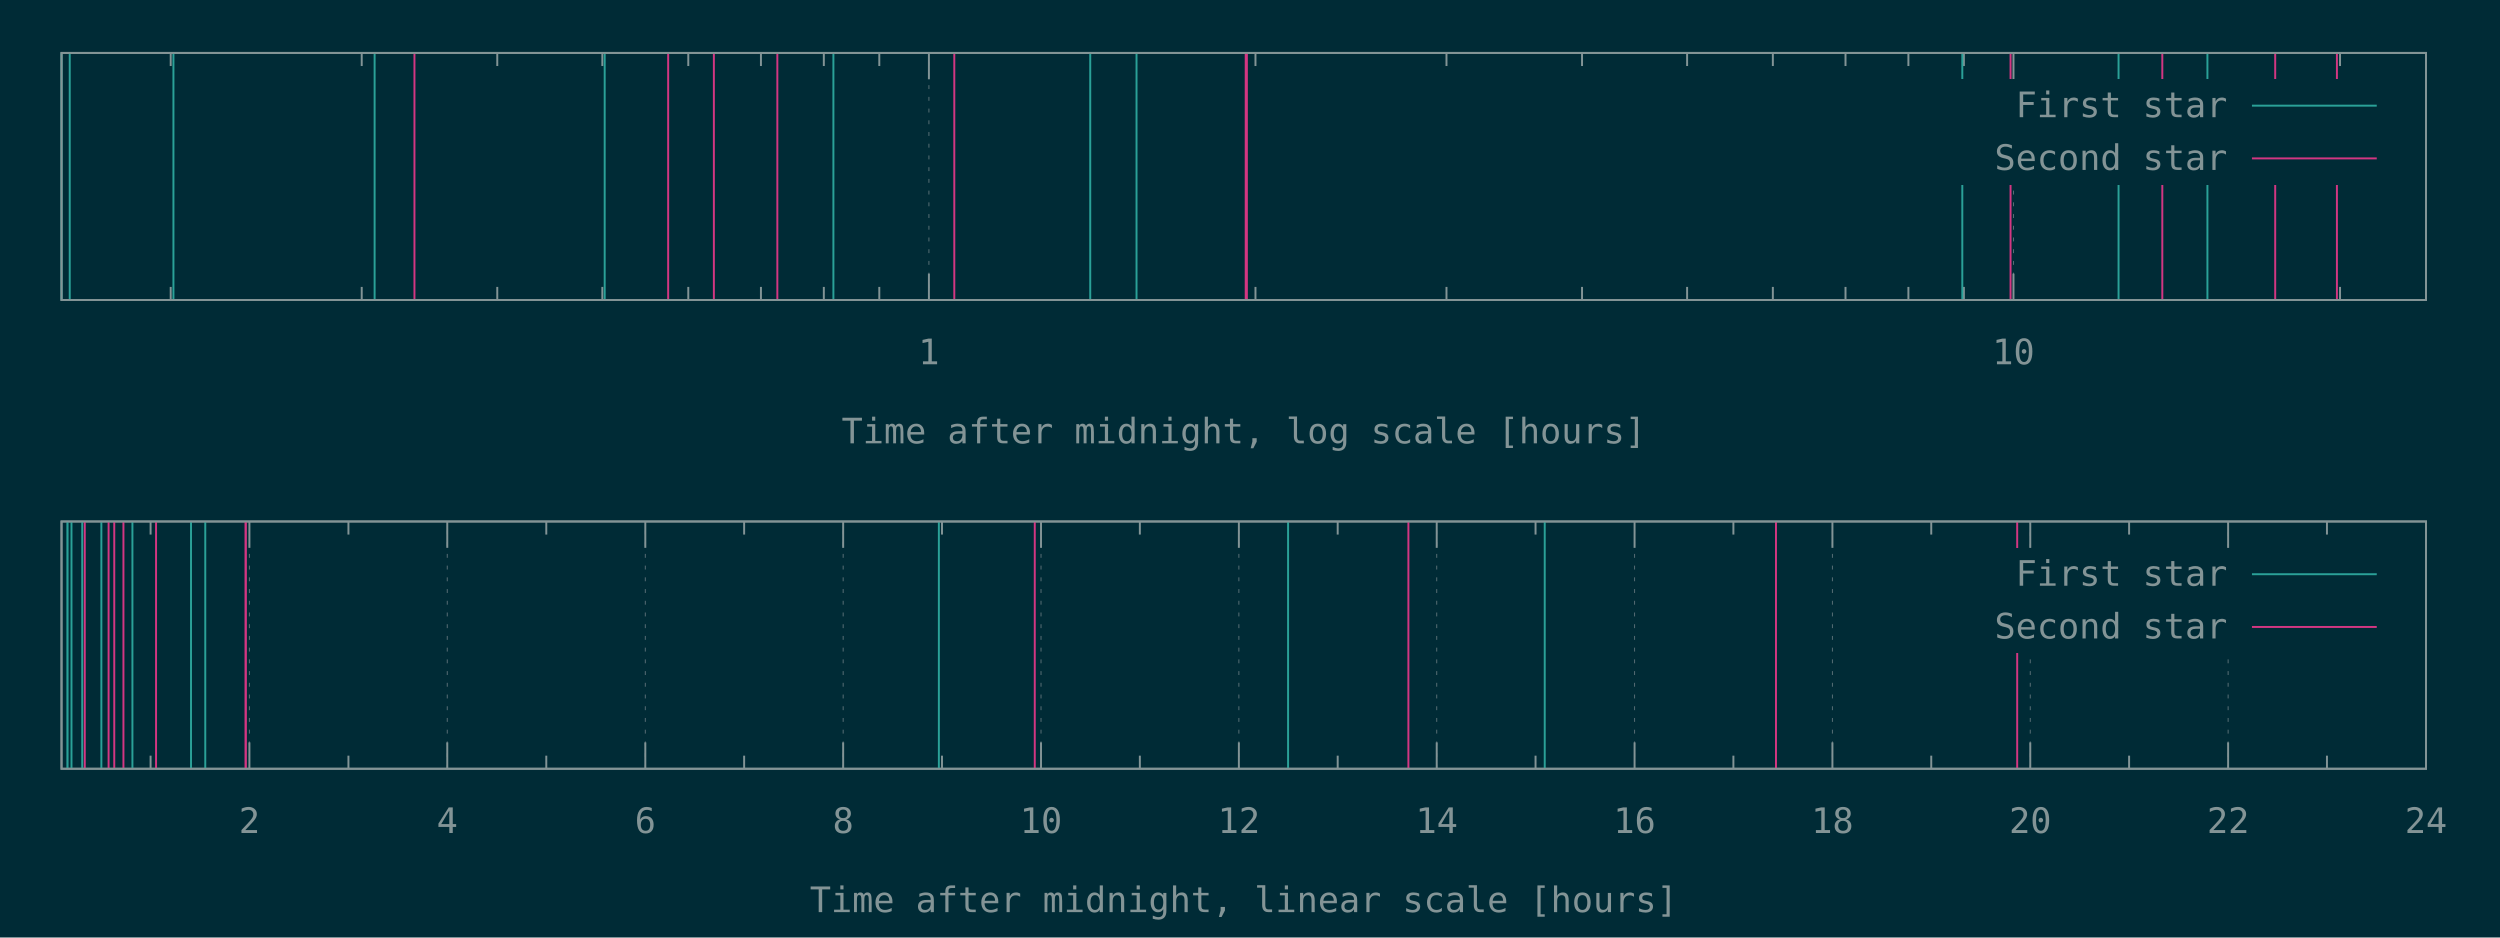
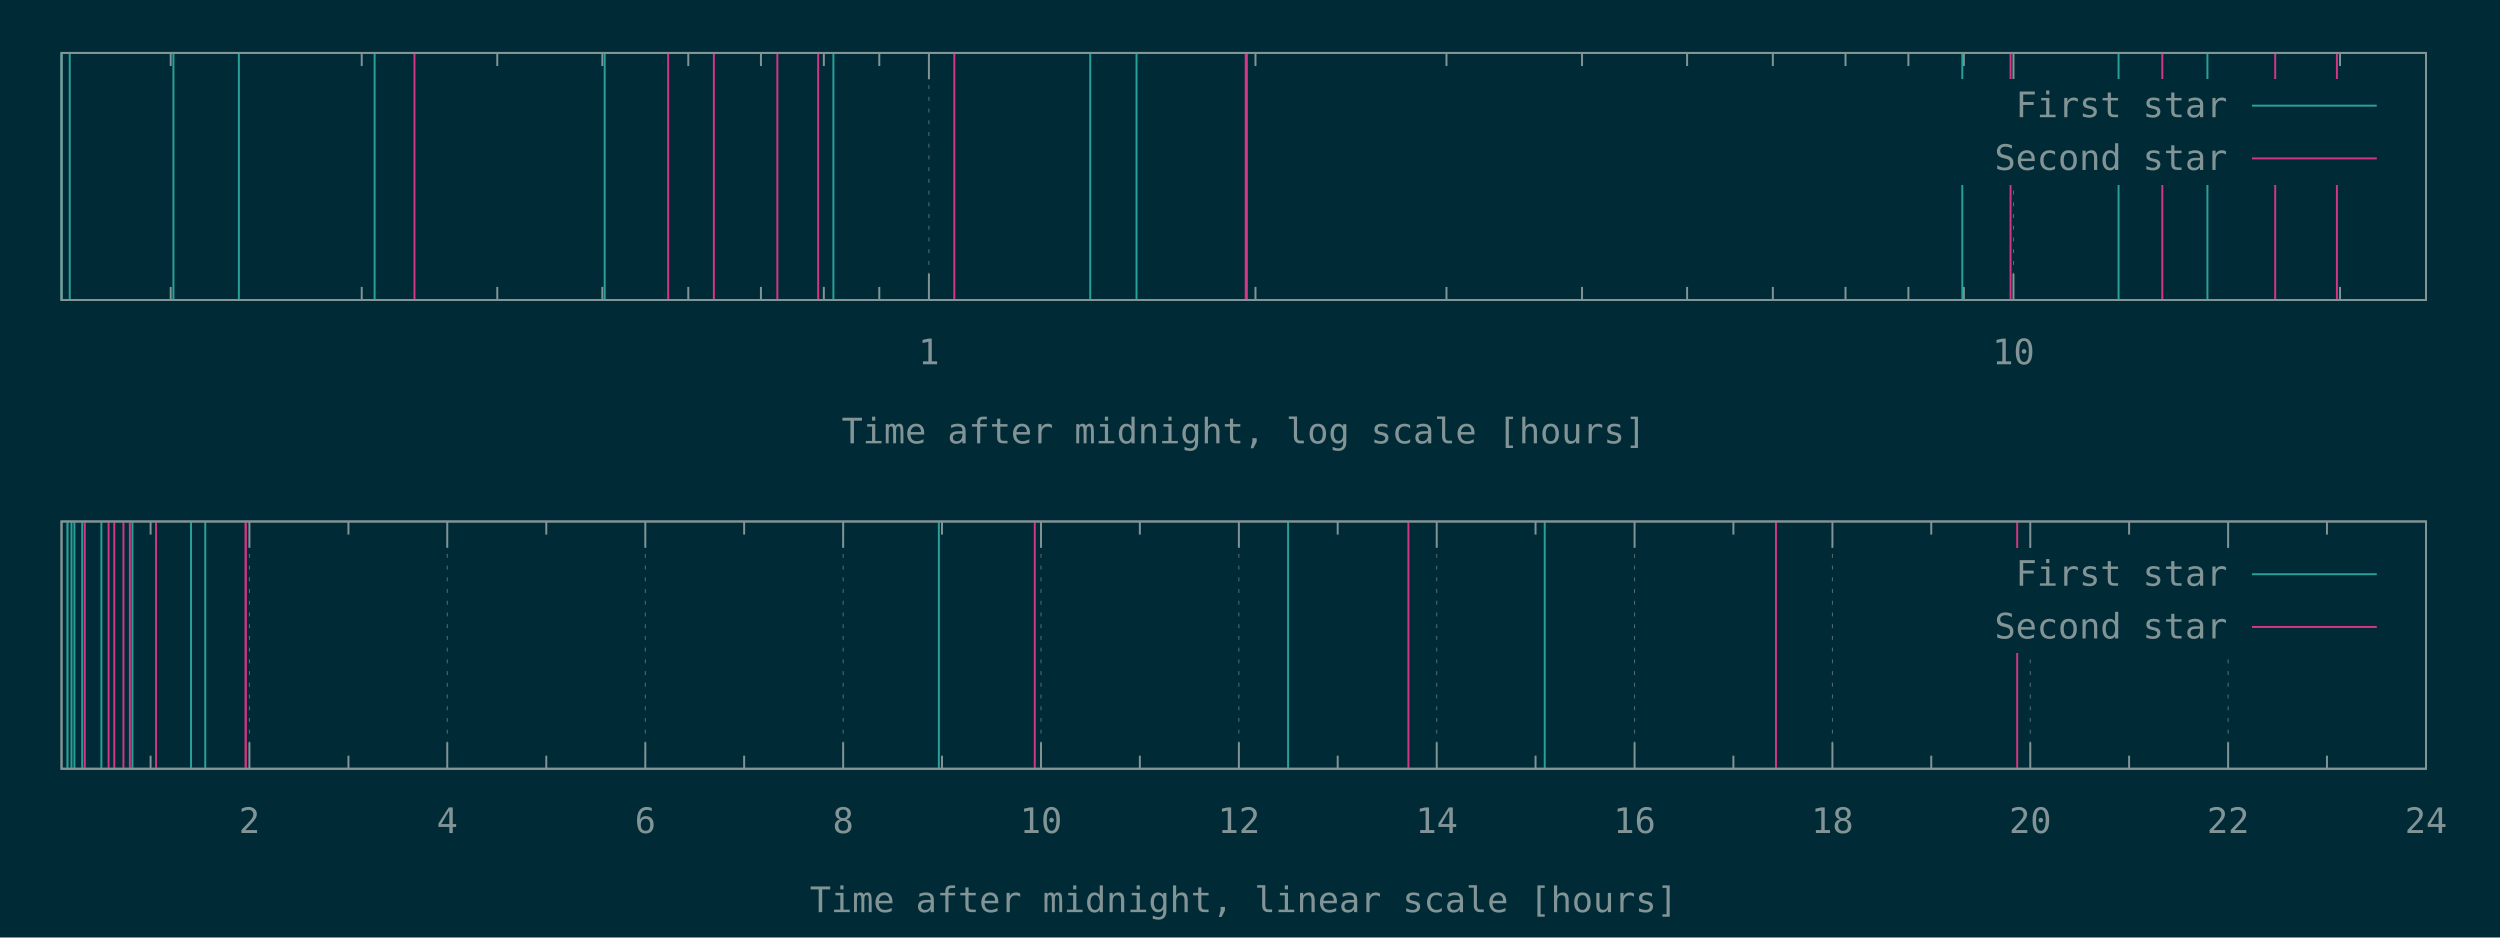
<svg xmlns="http://www.w3.org/2000/svg" xmlns:xlink="http://www.w3.org/1999/xlink" width="1280" height="480" viewBox="0 0 1280 480">
  <g id="gnuplot_canvas">
    <rect x="0" y="0" width="1280" height="480" fill="#002b36" />
    <defs>
      <circle id="gpDot" r="0.5" stroke-width="0.5" />
      <path id="gpPt0" stroke-width="0.148" stroke="currentColor" d="M-1,0 h2 M0,-1 v2" />
      <path id="gpPt1" stroke-width="0.148" stroke="currentColor" d="M-1,-1 L1,1 M1,-1 L-1,1" />
      <path id="gpPt2" stroke-width="0.148" stroke="currentColor" d="M-1,0 L1,0 M0,-1 L0,1 M-1,-1 L1,1 M-1,1 L1,-1" />
      <rect id="gpPt3" stroke-width="0.148" stroke="currentColor" x="-1" y="-1" width="2" height="2" />
      <rect id="gpPt4" stroke-width="0.148" stroke="currentColor" fill="currentColor" x="-1" y="-1" width="2" height="2" />
      <circle id="gpPt5" stroke-width="0.148" stroke="currentColor" cx="0" cy="0" r="1" />
      <use xlink:href="#gpPt5" id="gpPt6" fill="currentColor" stroke="none" />
      <path id="gpPt7" stroke-width="0.148" stroke="currentColor" d="M0,-1.33 L-1.33,0.67 L1.33,0.67 z" />
      <use xlink:href="#gpPt7" id="gpPt8" fill="currentColor" stroke="none" />
      <use xlink:href="#gpPt7" id="gpPt9" stroke="currentColor" transform="rotate(180)" />
      <use xlink:href="#gpPt9" id="gpPt10" fill="currentColor" stroke="none" />
      <use xlink:href="#gpPt3" id="gpPt11" stroke="currentColor" transform="rotate(45)" />
      <use xlink:href="#gpPt11" id="gpPt12" fill="currentColor" stroke="none" />
      <path id="gpPt13" stroke-width="0.148" stroke="currentColor" d="M0,1.330 L1.265,0.411 L0.782,-1.067 L-0.782,-1.076 L-1.265,0.411 z" />
      <use xlink:href="#gpPt13" id="gpPt14" fill="currentColor" stroke="none" />
      <filter id="textbox" filterUnits="objectBoundingBox" x="0" y="0" height="1" width="1">
        <feFlood flood-color="#002B36" flood-opacity="1" result="bgnd" />
        <feComposite in="SourceGraphic" in2="bgnd" operator="atop" />
      </filter>
      <filter id="greybox" filterUnits="objectBoundingBox" x="0" y="0" height="1" width="1">
        <feFlood flood-color="lightgrey" flood-opacity="1" result="grey" />
        <feComposite in="SourceGraphic" in2="grey" operator="atop" />
      </filter>
    </defs>
    <g fill="none" color="#002B36" stroke="currentColor" stroke-width="1.00" stroke-linecap="butt" stroke-linejoin="miter">
</g>
    <g fill="none" color="black" stroke="currentColor" stroke-width="1.00" stroke-linecap="butt" stroke-linejoin="miter">
      <path stroke="rgb(131, 148, 150)" d="M87.4,153.6 L87.4,146.9 M87.4,27.1 L87.4,33.8 M185.2,153.6 L185.2,146.9 M185.2,27.1 L185.2,33.8   M254.6,153.6 L254.6,146.9 M254.6,27.1 L254.6,33.8 M308.4,153.6 L308.4,146.9 M308.4,27.1 L308.4,33.8   M352.4,153.6 L352.4,146.9 M352.4,27.1 L352.4,33.8 M389.6,153.6 L389.6,146.9 M389.6,27.1 L389.6,33.8   M421.8,153.6 L421.8,146.9 M421.8,27.1 L421.8,33.8 M450.2,153.6 L450.2,146.9 M450.2,27.1 L450.2,33.8    " />
    </g>
    <g fill="none" color="black" stroke="rgb(131, 148, 150)" stroke-width="0.50" stroke-linecap="butt" stroke-linejoin="miter">
</g>
    <g fill="none" color="gray" stroke="currentColor" stroke-width="0.50" stroke-linecap="butt" stroke-linejoin="miter">
      <path stroke="rgb( 88, 110, 117)" stroke-dasharray="2,4" class="gridline" d="M475.6,153.6 L475.6,27.1  " />
    </g>
    <g fill="none" color="gray" stroke="rgb( 88, 110, 117)" stroke-width="1.00" stroke-linecap="butt" stroke-linejoin="miter">
</g>
    <g fill="none" color="black" stroke="currentColor" stroke-width="1.00" stroke-linecap="butt" stroke-linejoin="miter">
      <path stroke="rgb(131, 148, 150)" d="M475.6,153.6 L475.6,140.1 M475.6,27.1 L475.6,40.6  " />
      <g transform="translate(475.6,186.5)" stroke="none" fill="rgb(131,148,150)" font-family="Inconsolata" font-size="18.00" text-anchor="middle">
        <text>
          <tspan font-family="Inconsolata"> 1</tspan>
        </text>
      </g>
    </g>
    <g fill="none" color="black" stroke="currentColor" stroke-width="1.00" stroke-linecap="butt" stroke-linejoin="miter">
      <path stroke="rgb(131, 148, 150)" d="M642.8,153.6 L642.8,146.9 M642.8,27.1 L642.8,33.8 M740.6,153.6 L740.6,146.9 M740.6,27.1 L740.6,33.8   M810.0,153.6 L810.0,146.9 M810.0,27.1 L810.0,33.8 M863.8,153.6 L863.8,146.9 M863.8,27.1 L863.8,33.8   M907.7,153.6 L907.7,146.9 M907.7,27.1 L907.7,33.8 M944.9,153.6 L944.9,146.9 M944.9,27.1 L944.9,33.8   M977.1,153.6 L977.1,146.9 M977.1,27.1 L977.1,33.8 M1005.5,153.6 L1005.5,146.9 M1005.5,27.1 L1005.5,33.8    " />
    </g>
    <g fill="none" color="black" stroke="rgb(131, 148, 150)" stroke-width="0.50" stroke-linecap="butt" stroke-linejoin="miter">
</g>
    <g fill="none" color="gray" stroke="currentColor" stroke-width="0.50" stroke-linecap="butt" stroke-linejoin="miter">
      <path stroke="rgb( 88, 110, 117)" stroke-dasharray="2,4" class="gridline" d="M1030.9,153.6 L1030.9,94.6 M1030.9,40.6 L1030.9,27.1  " />
    </g>
    <g fill="none" color="gray" stroke="rgb( 88, 110, 117)" stroke-width="1.00" stroke-linecap="butt" stroke-linejoin="miter">
</g>
    <g fill="none" color="black" stroke="currentColor" stroke-width="1.00" stroke-linecap="butt" stroke-linejoin="miter">
      <path stroke="rgb(131, 148, 150)" d="M1030.9,153.6 L1030.9,140.1 M1030.9,27.1 L1030.9,40.6  " />
      <g transform="translate(1030.9,186.5)" stroke="none" fill="rgb(131,148,150)" font-family="Inconsolata" font-size="18.00" text-anchor="middle">
        <text>
          <tspan font-family="Inconsolata"> 10</tspan>
        </text>
      </g>
    </g>
    <g fill="none" color="black" stroke="currentColor" stroke-width="1.00" stroke-linecap="butt" stroke-linejoin="miter">
      <path stroke="rgb(131, 148, 150)" d="M1198.1,153.6 L1198.1,146.9 M1198.1,27.1 L1198.1,33.8  " />
    </g>
    <g fill="none" color="black" stroke="currentColor" stroke-width="1.00" stroke-linecap="butt" stroke-linejoin="miter">
      <path stroke="rgb(131, 148, 150)" d="M31.5,27.1 L31.5,153.6 L1242.1,153.6 L1242.1,27.1 L31.5,27.1 Z  " />
    </g>
    <g fill="none" color="black" stroke="currentColor" stroke-width="1.00" stroke-linecap="butt" stroke-linejoin="miter">
      <g transform="translate(636.8,227.0)" stroke="none" fill="rgb(131,148,150)" font-family="Inconsolata" font-size="18.00" text-anchor="middle">
        <text>
          <tspan font-family="Inconsolata">Time after midnight, log scale [hours]</tspan>
        </text>
      </g>
    </g>
    <g fill="none" color="black" stroke="currentColor" stroke-width="1.00" stroke-linecap="butt" stroke-linejoin="miter">
</g>
    <g id="gnuplot_plot_1a">
      <g fill="none" color="black" stroke="currentColor" stroke-width="1.00" stroke-linecap="butt" stroke-linejoin="miter">
-         <path stroke="rgb( 42, 161, 152)" d="M31.5,153.6 L31.5,27.1 M35.7,153.6 L35.7,27.1 M88.8,153.6 L88.8,27.1 M191.8,153.6 L191.8,27.1   M309.6,153.6 L309.6,27.1 M426.7,153.6 L426.7,27.1 M558.2,153.6 L558.2,27.1 M581.9,153.6 L581.9,27.1   M1004.7,153.6 L1004.7,27.1 M1084.7,153.6 L1084.7,27.1 M1130.2,153.6 L1130.2,27.1  " />
+         <path stroke="rgb( 42, 161, 152)" d="M31.5,153.6 L31.5,27.1 M35.7,153.6 L35.7,27.1 M88.8,153.6 L88.8,27.1 M122.3,153.6 L122.3,27.1   M191.8,153.6 L191.8,27.1 M309.6,153.6 L309.6,27.1 M426.7,153.6 L426.7,27.1 M558.2,153.6 L558.2,27.1   M581.9,153.6 L581.9,27.1 M1004.7,153.6 L1004.7,27.1 M1084.7,153.6 L1084.7,27.1 M1130.2,153.6 L1130.2,27.1    " />
      </g>
    </g>
    <g id="gnuplot_plot_2a">
      <g fill="none" color="black" stroke="currentColor" stroke-width="1.00" stroke-linecap="butt" stroke-linejoin="miter">
-         <path stroke="rgb(211,  54, 130)" d="M212.2,153.6 L212.2,27.1 M342.1,153.6 L342.1,27.1 M365.5,153.6 L365.5,27.1 M398.0,153.6 L398.0,27.1   M488.6,153.6 L488.6,27.1 M637.8,153.6 L637.8,27.1 M638.4,153.6 L638.4,27.1 M1029.4,153.6 L1029.4,27.1   M1107.1,153.6 L1107.1,27.1 M1164.9,153.6 L1164.9,27.1 M1196.5,153.6 L1196.5,27.1  " />
+         <path stroke="rgb(211,  54, 130)" d="M212.2,153.6 L212.2,27.1 M342.1,153.6 L342.1,27.1 M365.5,153.6 L365.5,27.1 M398.0,153.6 L398.0,27.1   M418.9,153.6 L418.9,27.1 M488.6,153.6 L488.6,27.1 M637.8,153.6 L637.8,27.1 M638.4,153.6 L638.4,27.1   M1029.4,153.6 L1029.4,27.1 M1107.1,153.6 L1107.1,27.1 M1164.9,153.6 L1164.9,27.1 M1196.5,153.6 L1196.5,27.1    " />
      </g>
    </g>
    <g stroke="none" shape-rendering="crispEdges">
      <polygon fill="#002B36" points="1001.8,94.6 1229.5,94.6 1229.5,40.6 1001.8,40.6 " />
    </g>
    <g id="gnuplot_plot_1a">
      <g fill="none" color="black" stroke="currentColor" stroke-width="1.00" stroke-linecap="butt" stroke-linejoin="miter">
        <g transform="translate(1140.4,60.0)" stroke="none" fill="rgb(131,148,150)" font-family="Inconsolata" font-size="18.00" text-anchor="end">
          <text>
            <tspan font-family="Inconsolata">First star</tspan>
          </text>
        </g>
      </g>
      <g fill="none" color="black" stroke="currentColor" stroke-width="1.00" stroke-linecap="butt" stroke-linejoin="miter">
        <path stroke="rgb( 42, 161, 152)" d="M1153.0,54.1 L1216.9,54.1  " />
      </g>
    </g>
    <g id="gnuplot_plot_2a">
      <g fill="none" color="black" stroke="currentColor" stroke-width="1.00" stroke-linecap="butt" stroke-linejoin="miter">
        <g transform="translate(1140.4,87.0)" stroke="none" fill="rgb(131,148,150)" font-family="Inconsolata" font-size="18.00" text-anchor="end">
          <text>
            <tspan font-family="Inconsolata">Second star</tspan>
          </text>
        </g>
      </g>
      <g fill="none" color="black" stroke="currentColor" stroke-width="1.00" stroke-linecap="butt" stroke-linejoin="miter">
        <path stroke="rgb(211,  54, 130)" d="M1153.0,81.1 L1216.9,81.1  " />
      </g>
    </g>
    <g fill="none" color="#002B36" stroke="rgb(211,  54, 130)" stroke-width="2.00" stroke-linecap="butt" stroke-linejoin="miter">
</g>
    <g fill="none" color="black" stroke="currentColor" stroke-width="2.00" stroke-linecap="butt" stroke-linejoin="miter">
</g>
    <g fill="none" color="black" stroke="black" stroke-width="1.00" stroke-linecap="butt" stroke-linejoin="miter">
</g>
    <g fill="none" color="black" stroke="currentColor" stroke-width="1.00" stroke-linecap="butt" stroke-linejoin="miter">
      <path stroke="rgb(131, 148, 150)" d="M31.5,27.1 L31.5,153.6 L1242.1,153.6 L1242.1,27.1 L31.5,27.1 Z  " />
    </g>
    <g fill="none" color="black" stroke="currentColor" stroke-width="1.00" stroke-linecap="butt" stroke-linejoin="miter">
</g>
    <g fill="none" color="black" stroke="currentColor" stroke-width="1.00" stroke-linecap="butt" stroke-linejoin="miter">
      <path stroke="rgb(131, 148, 150)" d="M77.1,393.6 L77.1,386.9 M77.1,267.0 L77.1,273.7  " />
    </g>
    <g fill="none" color="black" stroke="rgb(131, 148, 150)" stroke-width="0.50" stroke-linecap="butt" stroke-linejoin="miter">
</g>
    <g fill="none" color="gray" stroke="currentColor" stroke-width="0.50" stroke-linecap="butt" stroke-linejoin="miter">
      <path stroke="rgb( 88, 110, 117)" stroke-dasharray="2,4" class="gridline" d="M127.7,393.6 L127.7,267.0  " />
    </g>
    <g fill="none" color="gray" stroke="rgb( 88, 110, 117)" stroke-width="1.00" stroke-linecap="butt" stroke-linejoin="miter">
</g>
    <g fill="none" color="black" stroke="currentColor" stroke-width="1.00" stroke-linecap="butt" stroke-linejoin="miter">
      <path stroke="rgb(131, 148, 150)" d="M127.7,393.6 L127.7,380.1 M127.7,267.0 L127.7,280.5  " />
      <g transform="translate(127.7,426.5)" stroke="none" fill="rgb(131,148,150)" font-family="Inconsolata" font-size="18.00" text-anchor="middle">
        <text>
          <tspan font-family="Inconsolata"> 2</tspan>
        </text>
      </g>
    </g>
    <g fill="none" color="black" stroke="currentColor" stroke-width="1.00" stroke-linecap="butt" stroke-linejoin="miter">
      <path stroke="rgb(131, 148, 150)" d="M178.4,393.6 L178.4,386.9 M178.4,267.0 L178.4,273.7  " />
    </g>
    <g fill="none" color="black" stroke="rgb(131, 148, 150)" stroke-width="0.50" stroke-linecap="butt" stroke-linejoin="miter">
</g>
    <g fill="none" color="gray" stroke="currentColor" stroke-width="0.50" stroke-linecap="butt" stroke-linejoin="miter">
      <path stroke="rgb( 88, 110, 117)" stroke-dasharray="2,4" class="gridline" d="M229.0,393.6 L229.0,267.0  " />
    </g>
    <g fill="none" color="gray" stroke="rgb( 88, 110, 117)" stroke-width="1.00" stroke-linecap="butt" stroke-linejoin="miter">
</g>
    <g fill="none" color="black" stroke="currentColor" stroke-width="1.00" stroke-linecap="butt" stroke-linejoin="miter">
      <path stroke="rgb(131, 148, 150)" d="M229.0,393.6 L229.0,380.1 M229.0,267.0 L229.0,280.5  " />
      <g transform="translate(229.0,426.5)" stroke="none" fill="rgb(131,148,150)" font-family="Inconsolata" font-size="18.00" text-anchor="middle">
        <text>
          <tspan font-family="Inconsolata"> 4</tspan>
        </text>
      </g>
    </g>
    <g fill="none" color="black" stroke="currentColor" stroke-width="1.00" stroke-linecap="butt" stroke-linejoin="miter">
      <path stroke="rgb(131, 148, 150)" d="M279.7,393.6 L279.7,386.9 M279.7,267.0 L279.7,273.7  " />
    </g>
    <g fill="none" color="black" stroke="rgb(131, 148, 150)" stroke-width="0.50" stroke-linecap="butt" stroke-linejoin="miter">
</g>
    <g fill="none" color="gray" stroke="currentColor" stroke-width="0.50" stroke-linecap="butt" stroke-linejoin="miter">
      <path stroke="rgb( 88, 110, 117)" stroke-dasharray="2,4" class="gridline" d="M330.4,393.6 L330.4,267.0  " />
    </g>
    <g fill="none" color="gray" stroke="rgb( 88, 110, 117)" stroke-width="1.00" stroke-linecap="butt" stroke-linejoin="miter">
</g>
    <g fill="none" color="black" stroke="currentColor" stroke-width="1.00" stroke-linecap="butt" stroke-linejoin="miter">
      <path stroke="rgb(131, 148, 150)" d="M330.4,393.6 L330.4,380.1 M330.4,267.0 L330.4,280.5  " />
      <g transform="translate(330.4,426.5)" stroke="none" fill="rgb(131,148,150)" font-family="Inconsolata" font-size="18.00" text-anchor="middle">
        <text>
          <tspan font-family="Inconsolata"> 6</tspan>
        </text>
      </g>
    </g>
    <g fill="none" color="black" stroke="currentColor" stroke-width="1.00" stroke-linecap="butt" stroke-linejoin="miter">
      <path stroke="rgb(131, 148, 150)" d="M381.0,393.6 L381.0,386.9 M381.0,267.0 L381.0,273.7  " />
    </g>
    <g fill="none" color="black" stroke="rgb(131, 148, 150)" stroke-width="0.50" stroke-linecap="butt" stroke-linejoin="miter">
</g>
    <g fill="none" color="gray" stroke="currentColor" stroke-width="0.50" stroke-linecap="butt" stroke-linejoin="miter">
      <path stroke="rgb( 88, 110, 117)" stroke-dasharray="2,4" class="gridline" d="M431.7,393.6 L431.7,267.0  " />
    </g>
    <g fill="none" color="gray" stroke="rgb( 88, 110, 117)" stroke-width="1.00" stroke-linecap="butt" stroke-linejoin="miter">
</g>
    <g fill="none" color="black" stroke="currentColor" stroke-width="1.00" stroke-linecap="butt" stroke-linejoin="miter">
      <path stroke="rgb(131, 148, 150)" d="M431.7,393.6 L431.7,380.1 M431.7,267.0 L431.7,280.5  " />
      <g transform="translate(431.7,426.5)" stroke="none" fill="rgb(131,148,150)" font-family="Inconsolata" font-size="18.00" text-anchor="middle">
        <text>
          <tspan font-family="Inconsolata"> 8</tspan>
        </text>
      </g>
    </g>
    <g fill="none" color="black" stroke="currentColor" stroke-width="1.00" stroke-linecap="butt" stroke-linejoin="miter">
      <path stroke="rgb(131, 148, 150)" d="M482.3,393.6 L482.3,386.9 M482.3,267.0 L482.3,273.7  " />
    </g>
    <g fill="none" color="black" stroke="rgb(131, 148, 150)" stroke-width="0.50" stroke-linecap="butt" stroke-linejoin="miter">
</g>
    <g fill="none" color="gray" stroke="currentColor" stroke-width="0.50" stroke-linecap="butt" stroke-linejoin="miter">
      <path stroke="rgb( 88, 110, 117)" stroke-dasharray="2,4" class="gridline" d="M533.0,393.6 L533.0,267.0  " />
    </g>
    <g fill="none" color="gray" stroke="rgb( 88, 110, 117)" stroke-width="1.00" stroke-linecap="butt" stroke-linejoin="miter">
</g>
    <g fill="none" color="black" stroke="currentColor" stroke-width="1.00" stroke-linecap="butt" stroke-linejoin="miter">
      <path stroke="rgb(131, 148, 150)" d="M533.0,393.6 L533.0,380.1 M533.0,267.0 L533.0,280.5  " />
      <g transform="translate(533.0,426.5)" stroke="none" fill="rgb(131,148,150)" font-family="Inconsolata" font-size="18.00" text-anchor="middle">
        <text>
          <tspan font-family="Inconsolata"> 10</tspan>
        </text>
      </g>
    </g>
    <g fill="none" color="black" stroke="currentColor" stroke-width="1.00" stroke-linecap="butt" stroke-linejoin="miter">
      <path stroke="rgb(131, 148, 150)" d="M583.6,393.6 L583.6,386.9 M583.6,267.0 L583.6,273.7  " />
    </g>
    <g fill="none" color="black" stroke="rgb(131, 148, 150)" stroke-width="0.50" stroke-linecap="butt" stroke-linejoin="miter">
</g>
    <g fill="none" color="gray" stroke="currentColor" stroke-width="0.50" stroke-linecap="butt" stroke-linejoin="miter">
      <path stroke="rgb( 88, 110, 117)" stroke-dasharray="2,4" class="gridline" d="M634.3,393.6 L634.3,267.0  " />
    </g>
    <g fill="none" color="gray" stroke="rgb( 88, 110, 117)" stroke-width="1.00" stroke-linecap="butt" stroke-linejoin="miter">
</g>
    <g fill="none" color="black" stroke="currentColor" stroke-width="1.00" stroke-linecap="butt" stroke-linejoin="miter">
      <path stroke="rgb(131, 148, 150)" d="M634.3,393.6 L634.3,380.1 M634.3,267.0 L634.3,280.5  " />
      <g transform="translate(634.3,426.5)" stroke="none" fill="rgb(131,148,150)" font-family="Inconsolata" font-size="18.00" text-anchor="middle">
        <text>
          <tspan font-family="Inconsolata"> 12</tspan>
        </text>
      </g>
    </g>
    <g fill="none" color="black" stroke="currentColor" stroke-width="1.00" stroke-linecap="butt" stroke-linejoin="miter">
      <path stroke="rgb(131, 148, 150)" d="M684.9,393.6 L684.9,386.9 M684.9,267.0 L684.9,273.7  " />
    </g>
    <g fill="none" color="black" stroke="rgb(131, 148, 150)" stroke-width="0.50" stroke-linecap="butt" stroke-linejoin="miter">
</g>
    <g fill="none" color="gray" stroke="currentColor" stroke-width="0.50" stroke-linecap="butt" stroke-linejoin="miter">
      <path stroke="rgb( 88, 110, 117)" stroke-dasharray="2,4" class="gridline" d="M735.6,393.6 L735.6,267.0  " />
    </g>
    <g fill="none" color="gray" stroke="rgb( 88, 110, 117)" stroke-width="1.00" stroke-linecap="butt" stroke-linejoin="miter">
</g>
    <g fill="none" color="black" stroke="currentColor" stroke-width="1.00" stroke-linecap="butt" stroke-linejoin="miter">
      <path stroke="rgb(131, 148, 150)" d="M735.6,393.6 L735.6,380.1 M735.6,267.0 L735.6,280.5  " />
      <g transform="translate(735.6,426.5)" stroke="none" fill="rgb(131,148,150)" font-family="Inconsolata" font-size="18.00" text-anchor="middle">
        <text>
          <tspan font-family="Inconsolata"> 14</tspan>
        </text>
      </g>
    </g>
    <g fill="none" color="black" stroke="currentColor" stroke-width="1.00" stroke-linecap="butt" stroke-linejoin="miter">
      <path stroke="rgb(131, 148, 150)" d="M786.2,393.6 L786.2,386.9 M786.2,267.0 L786.2,273.7  " />
    </g>
    <g fill="none" color="black" stroke="rgb(131, 148, 150)" stroke-width="0.50" stroke-linecap="butt" stroke-linejoin="miter">
</g>
    <g fill="none" color="gray" stroke="currentColor" stroke-width="0.50" stroke-linecap="butt" stroke-linejoin="miter">
      <path stroke="rgb( 88, 110, 117)" stroke-dasharray="2,4" class="gridline" d="M836.9,393.6 L836.9,267.0  " />
    </g>
    <g fill="none" color="gray" stroke="rgb( 88, 110, 117)" stroke-width="1.00" stroke-linecap="butt" stroke-linejoin="miter">
</g>
    <g fill="none" color="black" stroke="currentColor" stroke-width="1.00" stroke-linecap="butt" stroke-linejoin="miter">
      <path stroke="rgb(131, 148, 150)" d="M836.9,393.6 L836.9,380.1 M836.9,267.0 L836.9,280.5  " />
      <g transform="translate(836.9,426.5)" stroke="none" fill="rgb(131,148,150)" font-family="Inconsolata" font-size="18.00" text-anchor="middle">
        <text>
          <tspan font-family="Inconsolata"> 16</tspan>
        </text>
      </g>
    </g>
    <g fill="none" color="black" stroke="currentColor" stroke-width="1.00" stroke-linecap="butt" stroke-linejoin="miter">
      <path stroke="rgb(131, 148, 150)" d="M887.5,393.6 L887.5,386.9 M887.5,267.0 L887.5,273.7  " />
    </g>
    <g fill="none" color="black" stroke="rgb(131, 148, 150)" stroke-width="0.50" stroke-linecap="butt" stroke-linejoin="miter">
</g>
    <g fill="none" color="gray" stroke="currentColor" stroke-width="0.50" stroke-linecap="butt" stroke-linejoin="miter">
      <path stroke="rgb( 88, 110, 117)" stroke-dasharray="2,4" class="gridline" d="M938.2,393.6 L938.2,267.0  " />
    </g>
    <g fill="none" color="gray" stroke="rgb( 88, 110, 117)" stroke-width="1.00" stroke-linecap="butt" stroke-linejoin="miter">
</g>
    <g fill="none" color="black" stroke="currentColor" stroke-width="1.00" stroke-linecap="butt" stroke-linejoin="miter">
      <path stroke="rgb(131, 148, 150)" d="M938.2,393.6 L938.2,380.1 M938.2,267.0 L938.2,280.5  " />
      <g transform="translate(938.2,426.5)" stroke="none" fill="rgb(131,148,150)" font-family="Inconsolata" font-size="18.00" text-anchor="middle">
        <text>
          <tspan font-family="Inconsolata"> 18</tspan>
        </text>
      </g>
    </g>
    <g fill="none" color="black" stroke="currentColor" stroke-width="1.00" stroke-linecap="butt" stroke-linejoin="miter">
      <path stroke="rgb(131, 148, 150)" d="M988.8,393.6 L988.8,386.9 M988.8,267.0 L988.8,273.7  " />
    </g>
    <g fill="none" color="black" stroke="rgb(131, 148, 150)" stroke-width="0.50" stroke-linecap="butt" stroke-linejoin="miter">
</g>
    <g fill="none" color="gray" stroke="currentColor" stroke-width="0.50" stroke-linecap="butt" stroke-linejoin="miter">
      <path stroke="rgb( 88, 110, 117)" stroke-dasharray="2,4" class="gridline" d="M1039.5,393.6 L1039.5,334.5 M1039.5,280.5 L1039.5,267.0  " />
    </g>
    <g fill="none" color="gray" stroke="rgb( 88, 110, 117)" stroke-width="1.00" stroke-linecap="butt" stroke-linejoin="miter">
</g>
    <g fill="none" color="black" stroke="currentColor" stroke-width="1.00" stroke-linecap="butt" stroke-linejoin="miter">
      <path stroke="rgb(131, 148, 150)" d="M1039.5,393.6 L1039.5,380.1 M1039.5,267.0 L1039.5,280.5  " />
      <g transform="translate(1039.5,426.5)" stroke="none" fill="rgb(131,148,150)" font-family="Inconsolata" font-size="18.00" text-anchor="middle">
        <text>
          <tspan font-family="Inconsolata"> 20</tspan>
        </text>
      </g>
    </g>
    <g fill="none" color="black" stroke="currentColor" stroke-width="1.00" stroke-linecap="butt" stroke-linejoin="miter">
      <path stroke="rgb(131, 148, 150)" d="M1090.1,393.6 L1090.1,386.9 M1090.1,267.0 L1090.1,273.7  " />
    </g>
    <g fill="none" color="black" stroke="rgb(131, 148, 150)" stroke-width="0.50" stroke-linecap="butt" stroke-linejoin="miter">
</g>
    <g fill="none" color="gray" stroke="currentColor" stroke-width="0.50" stroke-linecap="butt" stroke-linejoin="miter">
      <path stroke="rgb( 88, 110, 117)" stroke-dasharray="2,4" class="gridline" d="M1140.8,393.6 L1140.8,334.5 M1140.8,280.5 L1140.8,267.0  " />
    </g>
    <g fill="none" color="gray" stroke="rgb( 88, 110, 117)" stroke-width="1.00" stroke-linecap="butt" stroke-linejoin="miter">
</g>
    <g fill="none" color="black" stroke="currentColor" stroke-width="1.00" stroke-linecap="butt" stroke-linejoin="miter">
      <path stroke="rgb(131, 148, 150)" d="M1140.8,393.6 L1140.8,380.1 M1140.8,267.0 L1140.8,280.5  " />
      <g transform="translate(1140.8,426.5)" stroke="none" fill="rgb(131,148,150)" font-family="Inconsolata" font-size="18.00" text-anchor="middle">
        <text>
          <tspan font-family="Inconsolata"> 22</tspan>
        </text>
      </g>
    </g>
    <g fill="none" color="black" stroke="currentColor" stroke-width="1.00" stroke-linecap="butt" stroke-linejoin="miter">
      <path stroke="rgb(131, 148, 150)" d="M1191.4,393.6 L1191.4,386.9 M1191.4,267.0 L1191.4,273.7  " />
    </g>
    <g fill="none" color="black" stroke="rgb(131, 148, 150)" stroke-width="0.50" stroke-linecap="butt" stroke-linejoin="miter">
</g>
    <g fill="none" color="gray" stroke="currentColor" stroke-width="0.50" stroke-linecap="butt" stroke-linejoin="miter">
      <path stroke="rgb( 88, 110, 117)" stroke-dasharray="2,4" class="gridline" d="M1242.1,393.6 L1242.1,267.0  " />
    </g>
    <g fill="none" color="gray" stroke="rgb( 88, 110, 117)" stroke-width="1.00" stroke-linecap="butt" stroke-linejoin="miter">
</g>
    <g fill="none" color="black" stroke="currentColor" stroke-width="1.00" stroke-linecap="butt" stroke-linejoin="miter">
      <path stroke="rgb(131, 148, 150)" d="M1242.1,393.6 L1242.1,380.1 M1242.1,267.0 L1242.1,280.5  " />
      <g transform="translate(1242.1,426.5)" stroke="none" fill="rgb(131,148,150)" font-family="Inconsolata" font-size="18.00" text-anchor="middle">
        <text>
          <tspan font-family="Inconsolata"> 24</tspan>
        </text>
      </g>
    </g>
    <g fill="none" color="black" stroke="currentColor" stroke-width="1.00" stroke-linecap="butt" stroke-linejoin="miter">
</g>
    <g fill="none" color="black" stroke="currentColor" stroke-width="1.00" stroke-linecap="butt" stroke-linejoin="miter">
      <path stroke="rgb(131, 148, 150)" d="M31.5,267.0 L31.5,393.6 L1242.1,393.6 L1242.1,267.0 L31.5,267.0 Z  " />
    </g>
    <g fill="none" color="black" stroke="currentColor" stroke-width="1.00" stroke-linecap="butt" stroke-linejoin="miter">
      <g transform="translate(636.8,467.0)" stroke="none" fill="rgb(131,148,150)" font-family="Inconsolata" font-size="18.00" text-anchor="middle">
        <text>
          <tspan font-family="Inconsolata">Time after midnight, linear scale [hours]</tspan>
        </text>
      </g>
    </g>
    <g fill="none" color="black" stroke="currentColor" stroke-width="1.00" stroke-linecap="butt" stroke-linejoin="miter">
</g>
    <g id="gnuplot_plot_1b">
      <g fill="none" color="black" stroke="currentColor" stroke-width="1.00" stroke-linecap="butt" stroke-linejoin="miter">
-         <path stroke="rgb( 42, 161, 152)" d="M34.5,393.6 L34.5,267.0 M34.6,393.6 L34.6,267.0 M36.6,393.6 L36.6,267.0 M42.1,393.6 L42.1,267.0   M51.9,393.6 L51.9,267.0 M67.8,393.6 L67.8,267.0 M97.8,393.6 L97.8,267.0 M105.1,393.6 L105.1,267.0   M480.7,393.6 L480.7,267.0 M659.5,393.6 L659.5,267.0 M790.9,393.6 L790.9,267.0  " />
+         <path stroke="rgb( 42, 161, 152)" d="M34.5,393.6 L34.5,267.0 M34.6,393.6 L34.6,267.0 M36.6,393.6 L36.6,267.0 M38.1,393.6 L38.1,267.0   M42.1,393.6 L42.1,267.0 M51.9,393.6 L51.9,267.0 M67.8,393.6 L67.8,267.0 M97.8,393.6 L97.8,267.0   M105.1,393.6 L105.1,267.0 M480.7,393.6 L480.7,267.0 M659.5,393.6 L659.5,267.0 M790.9,393.6 L790.9,267.0    " />
      </g>
    </g>
    <g id="gnuplot_plot_2b">
      <g fill="none" color="black" stroke="currentColor" stroke-width="1.00" stroke-linecap="butt" stroke-linejoin="miter">
-         <path stroke="rgb(211,  54, 130)" d="M43.4,393.6 L43.4,267.0 M55.6,393.6 L55.6,267.0 M58.5,393.6 L58.5,267.0 M63.2,393.6 L63.2,267.0   M79.9,393.6 L79.9,267.0 M125.7,393.6 L125.7,267.0 M125.9,393.6 L125.9,267.0 M529.8,393.6 L529.8,267.0   M721.1,393.6 L721.1,267.0 M909.3,393.6 L909.3,267.0 M1032.8,393.6 L1032.8,267.0  " />
+         <path stroke="rgb(211,  54, 130)" d="M43.4,393.6 L43.4,267.0 M55.6,393.6 L55.6,267.0 M58.5,393.6 L58.5,267.0 M63.2,393.6 L63.2,267.0   M66.5,393.6 L66.5,267.0 M79.9,393.6 L79.9,267.0 M125.7,393.6 L125.7,267.0 M125.9,393.6 L125.9,267.0   M529.8,393.6 L529.8,267.0 M721.1,393.6 L721.1,267.0 M909.3,393.6 L909.3,267.0 M1032.8,393.6 L1032.8,267.0    " />
      </g>
    </g>
    <g stroke="none" shape-rendering="crispEdges">
      <polygon fill="#002B36" points="1001.8,334.5 1229.5,334.5 1229.5,280.5 1001.8,280.5 " />
    </g>
    <g id="gnuplot_plot_1b">
      <g fill="none" color="black" stroke="currentColor" stroke-width="1.00" stroke-linecap="butt" stroke-linejoin="miter">
        <g transform="translate(1140.4,299.9)" stroke="none" fill="rgb(131,148,150)" font-family="Inconsolata" font-size="18.00" text-anchor="end">
          <text>
            <tspan font-family="Inconsolata">First star</tspan>
          </text>
        </g>
      </g>
      <g fill="none" color="black" stroke="currentColor" stroke-width="1.00" stroke-linecap="butt" stroke-linejoin="miter">
        <path stroke="rgb( 42, 161, 152)" d="M1153.0,294.0 L1216.9,294.0  " />
      </g>
    </g>
    <g id="gnuplot_plot_2b">
      <g fill="none" color="black" stroke="currentColor" stroke-width="1.00" stroke-linecap="butt" stroke-linejoin="miter">
        <g transform="translate(1140.4,326.9)" stroke="none" fill="rgb(131,148,150)" font-family="Inconsolata" font-size="18.00" text-anchor="end">
          <text>
            <tspan font-family="Inconsolata">Second star</tspan>
          </text>
        </g>
      </g>
      <g fill="none" color="black" stroke="currentColor" stroke-width="1.00" stroke-linecap="butt" stroke-linejoin="miter">
        <path stroke="rgb(211,  54, 130)" d="M1153.0,321.0 L1216.9,321.0  " />
      </g>
    </g>
    <g fill="none" color="#002B36" stroke="rgb(211,  54, 130)" stroke-width="2.00" stroke-linecap="butt" stroke-linejoin="miter">
</g>
    <g fill="none" color="black" stroke="currentColor" stroke-width="2.00" stroke-linecap="butt" stroke-linejoin="miter">
</g>
    <g fill="none" color="black" stroke="black" stroke-width="1.00" stroke-linecap="butt" stroke-linejoin="miter">
</g>
    <g fill="none" color="black" stroke="currentColor" stroke-width="1.00" stroke-linecap="butt" stroke-linejoin="miter">
      <path stroke="rgb(131, 148, 150)" d="M31.5,267.0 L31.5,393.6 L1242.1,393.6 L1242.1,267.0 L31.5,267.0 Z  " />
    </g>
    <g fill="none" color="black" stroke="currentColor" stroke-width="1.00" stroke-linecap="butt" stroke-linejoin="miter">
</g>
  </g>
</svg>
